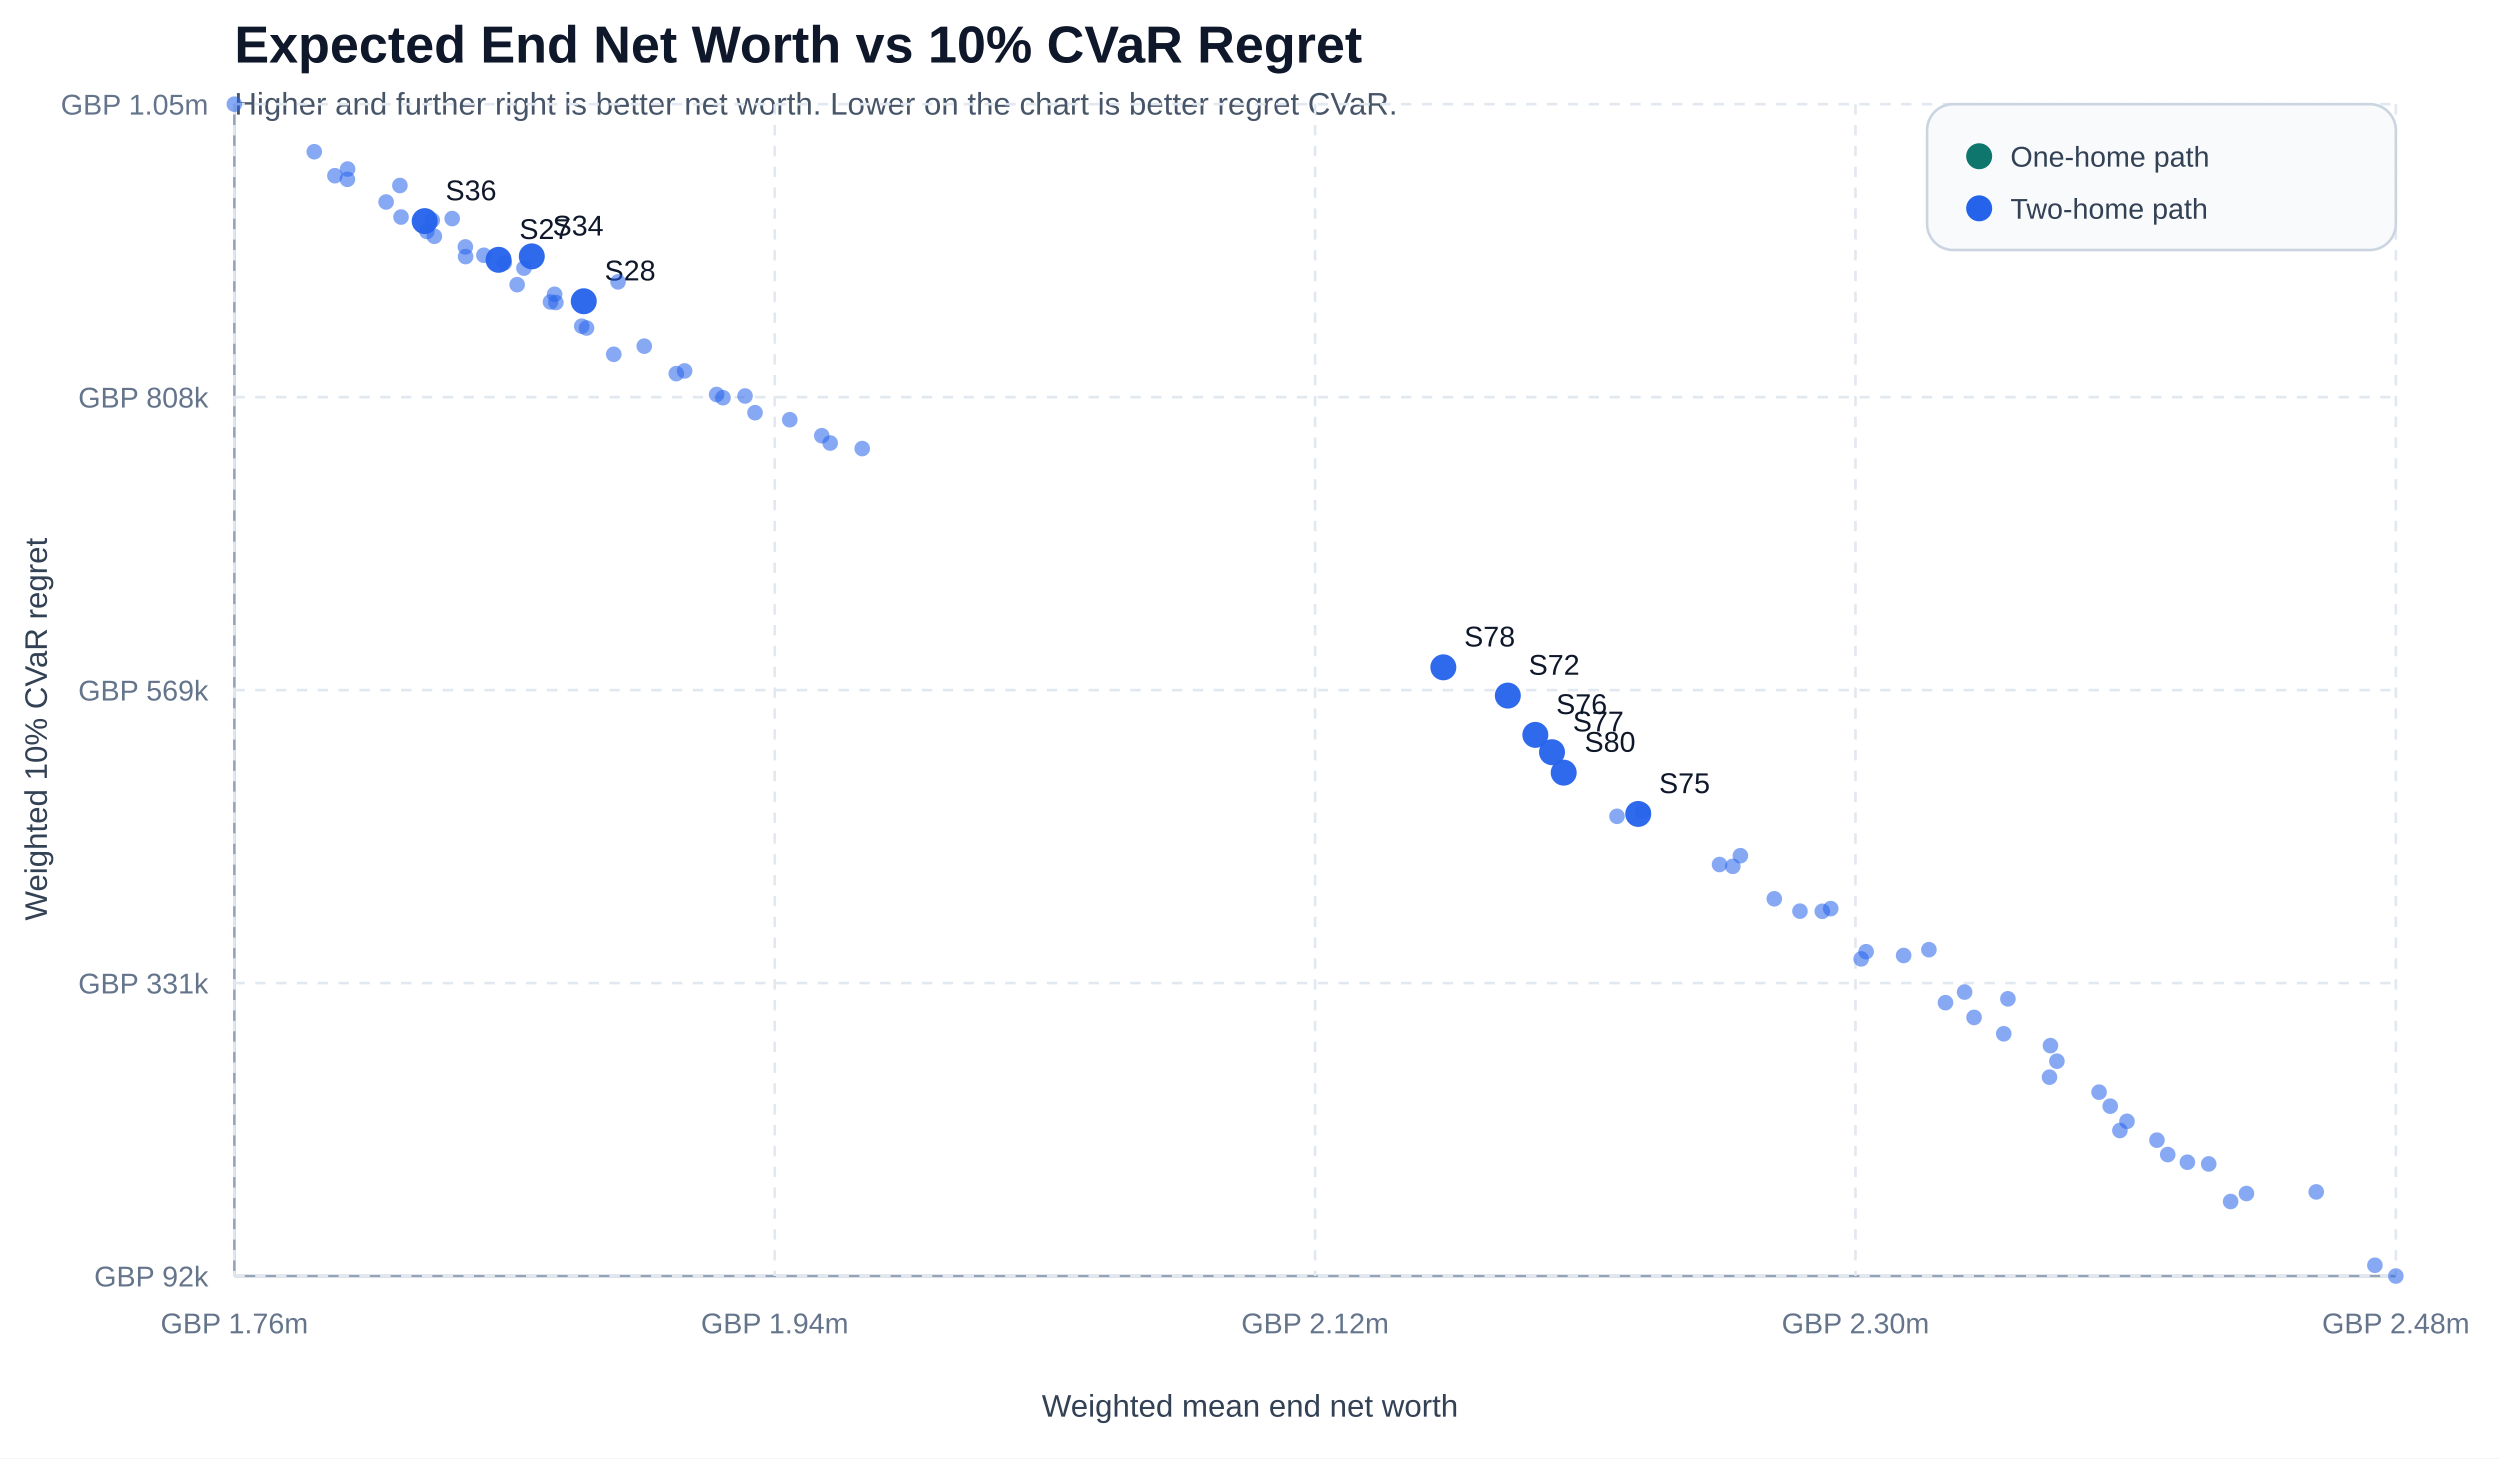
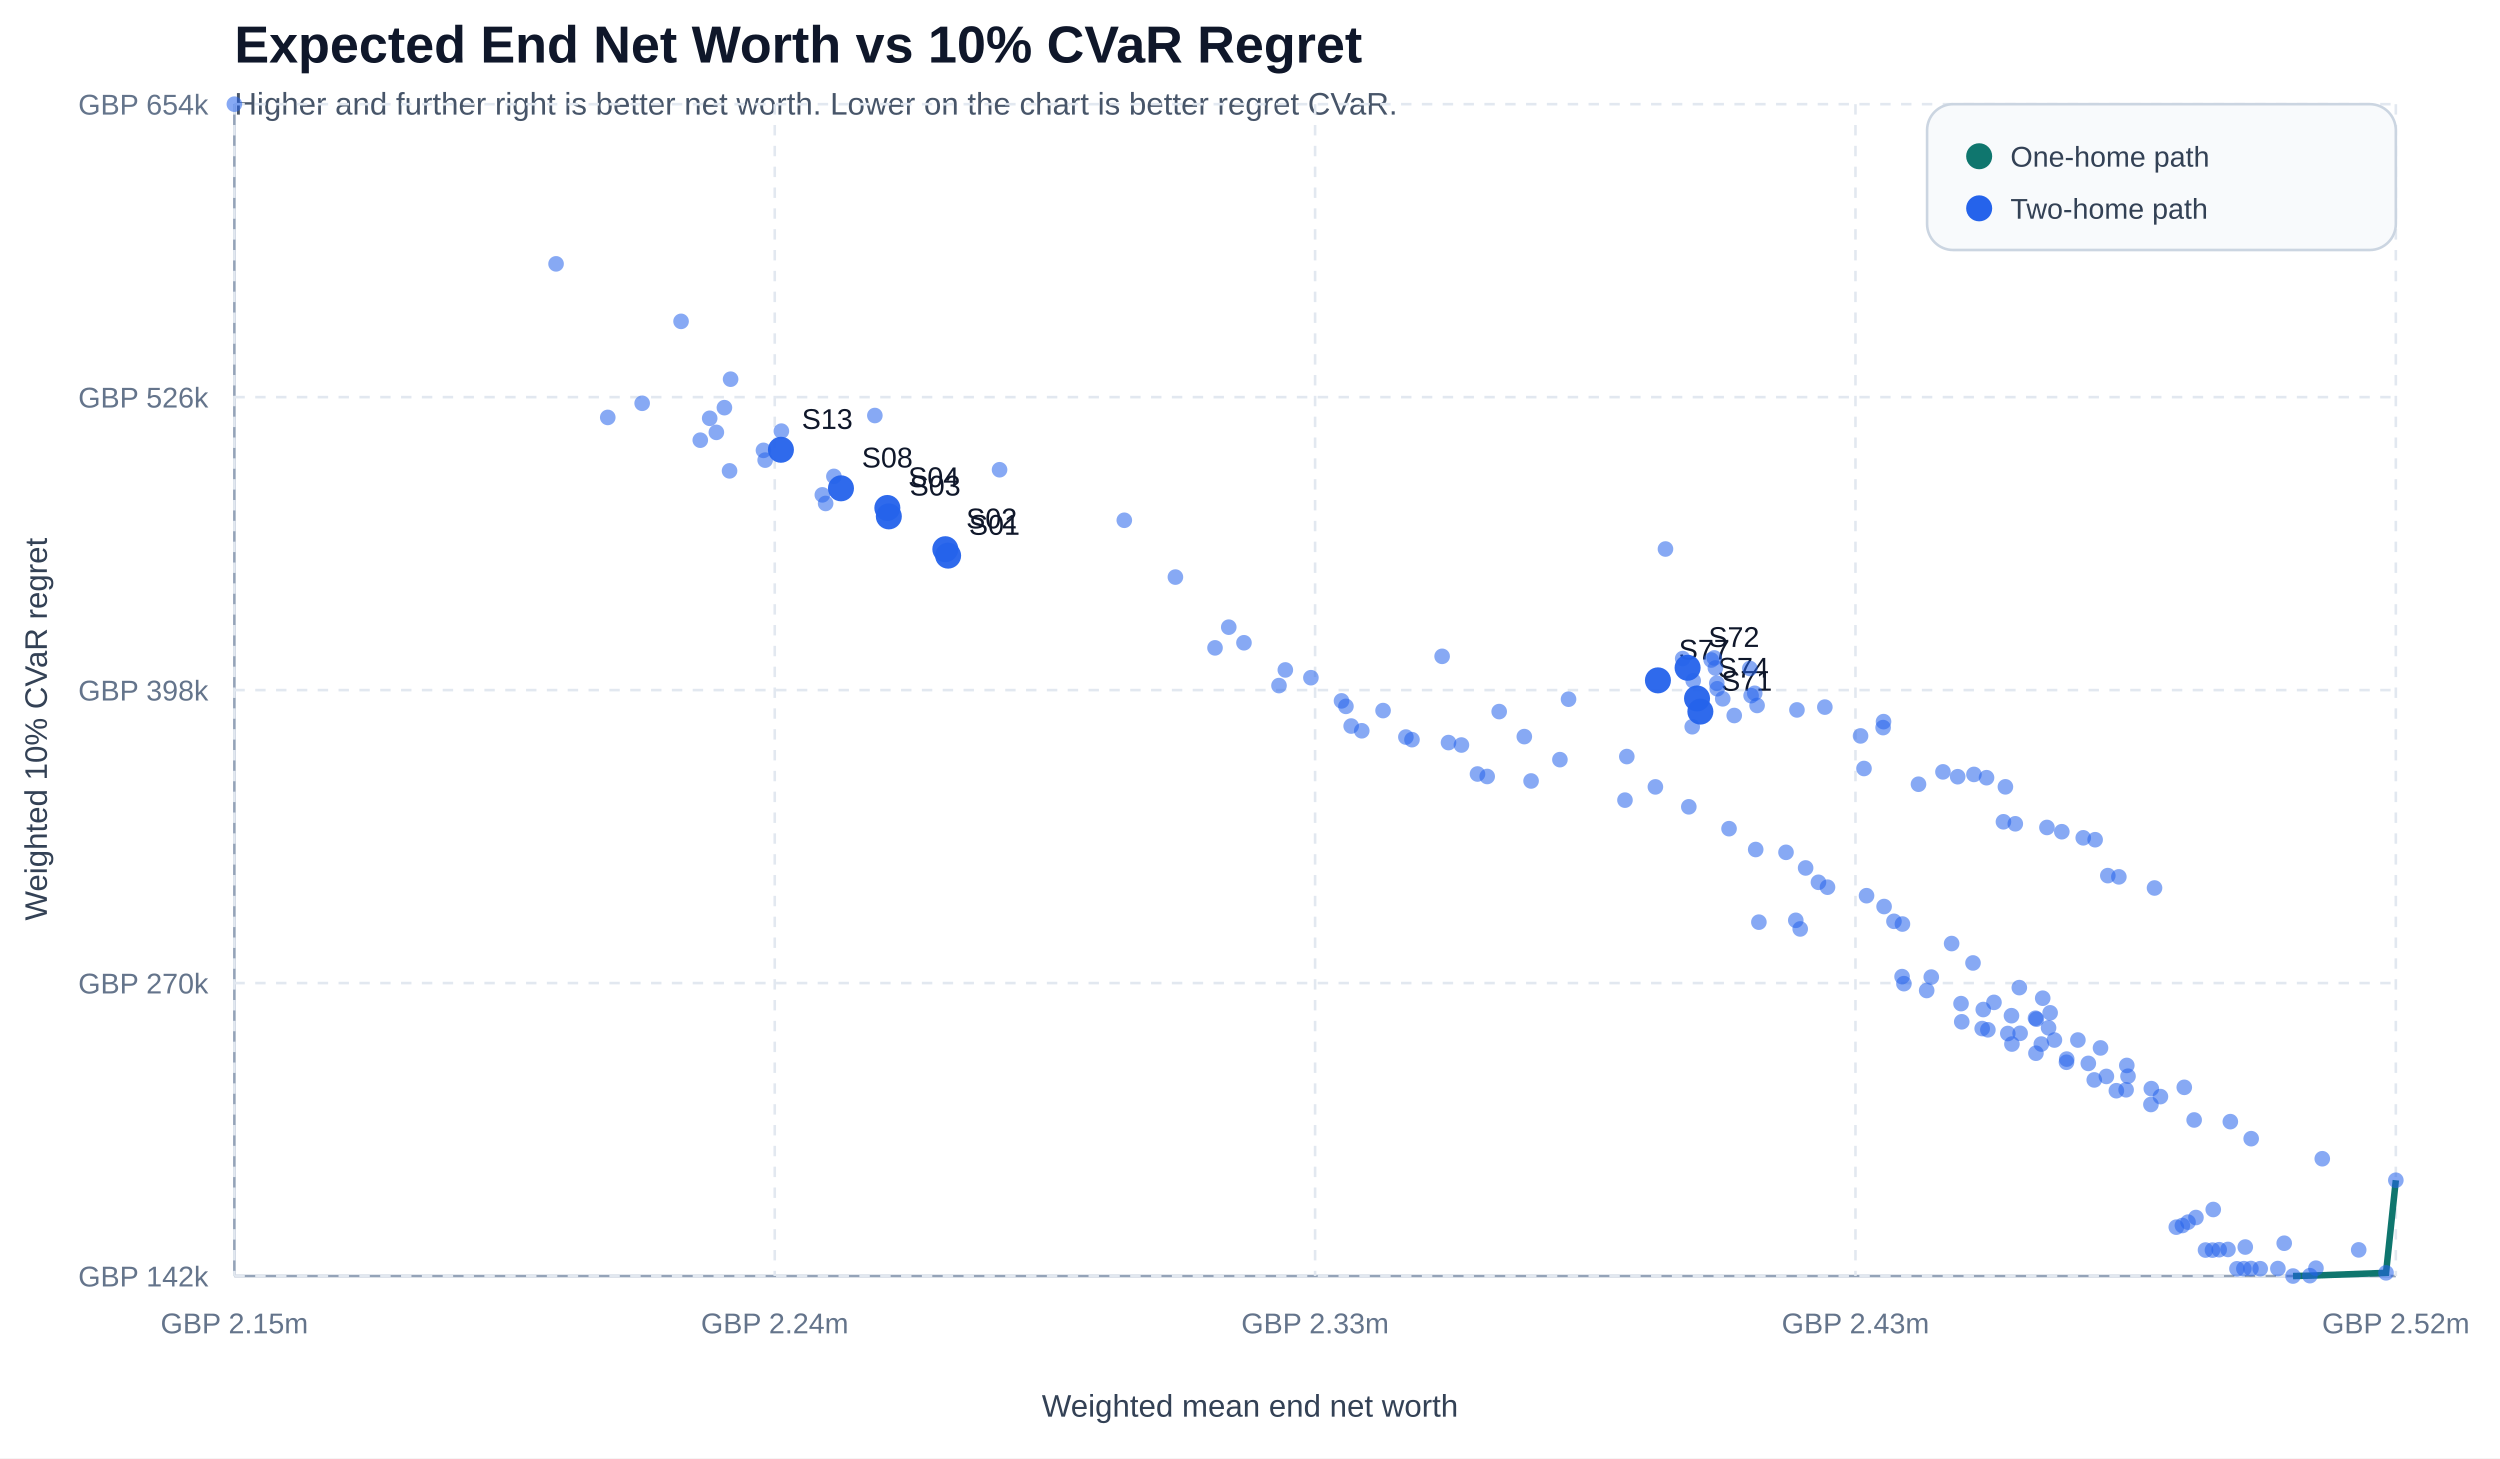
<svg xmlns="http://www.w3.org/2000/svg" width="960" height="560" viewBox="0 0 960 560">
  <rect width="960" height="560" fill="#ffffff" />
  <text x="90" y="24" font-size="20" font-family="Arial, sans-serif" font-weight="700" fill="#0f172a">Expected End Net Worth vs 10% CVaR Regret</text>
  <text x="90" y="44" font-size="12" font-family="Arial, sans-serif" fill="#475569">Higher and further right is better net worth. Lower on the chart is better regret CVaR.</text>
  <line x1="90" y1="490" x2="920" y2="490" stroke="#94a3b8" />
  <line x1="90" y1="40" x2="90" y2="490" stroke="#94a3b8" />
  <line x1="90" y1="40" x2="90" y2="490" stroke="#e2e8f0" stroke-dasharray="4 4" />
  <line x1="90" y1="490" x2="920" y2="490" stroke="#e2e8f0" stroke-dasharray="4 4" />
-   <text x="90" y="512" text-anchor="middle" font-size="11" font-family="Arial, sans-serif" fill="#64748b">GBP 1.76m</text>
-   <text x="80" y="494" text-anchor="end" font-size="11" font-family="Arial, sans-serif" fill="#64748b">GBP 92k</text>
+   <text x="90" y="512" text-anchor="middle" font-size="11" font-family="Arial, sans-serif" fill="#64748b">GBP 2.15m</text>
+   <text x="80" y="494" text-anchor="end" font-size="11" font-family="Arial, sans-serif" fill="#64748b">GBP 142k</text>
  <line x1="297.5" y1="40" x2="297.5" y2="490" stroke="#e2e8f0" stroke-dasharray="4 4" />
  <line x1="90" y1="377.5" x2="920" y2="377.5" stroke="#e2e8f0" stroke-dasharray="4 4" />
-   <text x="297.5" y="512" text-anchor="middle" font-size="11" font-family="Arial, sans-serif" fill="#64748b">GBP 1.94m</text>
-   <text x="80" y="381.5" text-anchor="end" font-size="11" font-family="Arial, sans-serif" fill="#64748b">GBP 331k</text>
+   <text x="297.5" y="512" text-anchor="middle" font-size="11" font-family="Arial, sans-serif" fill="#64748b">GBP 2.24m</text>
+   <text x="80" y="381.5" text-anchor="end" font-size="11" font-family="Arial, sans-serif" fill="#64748b">GBP 270k</text>
  <line x1="505" y1="40" x2="505" y2="490" stroke="#e2e8f0" stroke-dasharray="4 4" />
  <line x1="90" y1="265" x2="920" y2="265" stroke="#e2e8f0" stroke-dasharray="4 4" />
-   <text x="505" y="512" text-anchor="middle" font-size="11" font-family="Arial, sans-serif" fill="#64748b">GBP 2.12m</text>
-   <text x="80" y="269" text-anchor="end" font-size="11" font-family="Arial, sans-serif" fill="#64748b">GBP 569k</text>
+   <text x="505" y="512" text-anchor="middle" font-size="11" font-family="Arial, sans-serif" fill="#64748b">GBP 2.33m</text>
+   <text x="80" y="269" text-anchor="end" font-size="11" font-family="Arial, sans-serif" fill="#64748b">GBP 398k</text>
  <line x1="712.5" y1="40" x2="712.5" y2="490" stroke="#e2e8f0" stroke-dasharray="4 4" />
  <line x1="90" y1="152.5" x2="920" y2="152.5" stroke="#e2e8f0" stroke-dasharray="4 4" />
-   <text x="712.5" y="512" text-anchor="middle" font-size="11" font-family="Arial, sans-serif" fill="#64748b">GBP 2.30m</text>
-   <text x="80" y="156.5" text-anchor="end" font-size="11" font-family="Arial, sans-serif" fill="#64748b">GBP 808k</text>
+   <text x="712.5" y="512" text-anchor="middle" font-size="11" font-family="Arial, sans-serif" fill="#64748b">GBP 2.43m</text>
+   <text x="80" y="156.5" text-anchor="end" font-size="11" font-family="Arial, sans-serif" fill="#64748b">GBP 526k</text>
  <line x1="920" y1="40" x2="920" y2="490" stroke="#e2e8f0" stroke-dasharray="4 4" />
  <line x1="90" y1="40" x2="920" y2="40" stroke="#e2e8f0" stroke-dasharray="4 4" />
-   <text x="920" y="512" text-anchor="middle" font-size="11" font-family="Arial, sans-serif" fill="#64748b">GBP 2.48m</text>
-   <text x="80" y="44" text-anchor="end" font-size="11" font-family="Arial, sans-serif" fill="#64748b">GBP 1.05m</text>
-   <polyline points="920,490" fill="none" stroke="#0f766e" stroke-width="2.5" />
-   <circle cx="600.461" cy="296.698" r="5" fill="#2563eb" opacity="0.95" />
-   <text x="608.461" y="288.698" font-size="11" font-family="Arial, sans-serif" fill="#0f172a">S80</text>
-   <circle cx="589.572" cy="282.193" r="5" fill="#2563eb" opacity="0.95" />
-   <text x="597.572" y="274.193" font-size="11" font-family="Arial, sans-serif" fill="#0f172a">S76</text>
-   <circle cx="629.079" cy="312.555" r="5" fill="#2563eb" opacity="0.95" />
-   <text x="637.079" y="304.555" font-size="11" font-family="Arial, sans-serif" fill="#0f172a">S75</text>
-   <circle cx="579.005" cy="267.104" r="5" fill="#2563eb" opacity="0.95" />
-   <text x="587.005" y="259.104" font-size="11" font-family="Arial, sans-serif" fill="#0f172a">S72</text>
-   <circle cx="554.242" cy="256.25" r="5" fill="#2563eb" opacity="0.95" />
-   <text x="562.242" y="248.25" font-size="11" font-family="Arial, sans-serif" fill="#0f172a">S78</text>
-   <circle cx="204.204" cy="98.447" r="5" fill="#2563eb" opacity="0.95" />
-   <text x="212.204" y="90.447" font-size="11" font-family="Arial, sans-serif" fill="#0f172a">S34</text>
-   <circle cx="191.443" cy="99.766" r="5" fill="#2563eb" opacity="0.95" />
-   <text x="199.443" y="91.766" font-size="11" font-family="Arial, sans-serif" fill="#0f172a">S27</text>
-   <circle cx="595.97" cy="288.847" r="5" fill="#2563eb" opacity="0.95" />
-   <text x="603.97" y="280.847" font-size="11" font-family="Arial, sans-serif" fill="#0f172a">S77</text>
-   <circle cx="163.08" cy="84.903" r="5" fill="#2563eb" opacity="0.95" />
-   <text x="171.08" y="76.903" font-size="11" font-family="Arial, sans-serif" fill="#0f172a">S36</text>
-   <circle cx="224.168" cy="115.685" r="5" fill="#2563eb" opacity="0.95" />
-   <text x="232.168" y="107.685" font-size="11" font-family="Arial, sans-serif" fill="#0f172a">S28</text>
-   <circle cx="237.323" cy="108.24" r="3" fill="#2563eb" opacity="0.55" />
-   <circle cx="193.648" cy="100.904" r="3" fill="#2563eb" opacity="0.55" />
-   <circle cx="211.378" cy="115.959" r="3" fill="#2563eb" opacity="0.55" />
-   <circle cx="178.701" cy="94.812" r="3" fill="#2563eb" opacity="0.55" />
-   <circle cx="714.691" cy="368.213" r="3" fill="#2563eb" opacity="0.55" />
-   <circle cx="920" cy="490" r="3" fill="#2563eb" opacity="0.55" />
-   <circle cx="699.759" cy="349.941" r="3" fill="#2563eb" opacity="0.55" />
-   <circle cx="911.957" cy="485.858" r="3" fill="#2563eb" opacity="0.55" />
-   <circle cx="660.302" cy="331.98" r="3" fill="#2563eb" opacity="0.55" />
-   <circle cx="889.437" cy="457.69" r="3" fill="#2563eb" opacity="0.55" />
-   <circle cx="856.557" cy="461.379" r="3" fill="#2563eb" opacity="0.55" />
-   <circle cx="862.637" cy="458.317" r="3" fill="#2563eb" opacity="0.55" />
-   <circle cx="166.799" cy="90.732" r="3" fill="#2563eb" opacity="0.55" />
-   <circle cx="133.409" cy="68.858" r="3" fill="#2563eb" opacity="0.55" />
-   <circle cx="848.144" cy="446.946" r="3" fill="#2563eb" opacity="0.55" />
-   <circle cx="839.958" cy="446.294" r="3" fill="#2563eb" opacity="0.55" />
-   <circle cx="178.792" cy="98.532" r="3" fill="#2563eb" opacity="0.55" />
-   <circle cx="832.409" cy="443.357" r="3" fill="#2563eb" opacity="0.55" />
-   <circle cx="620.923" cy="313.463" r="3" fill="#2563eb" opacity="0.55" />
-   <circle cx="828.259" cy="437.818" r="3" fill="#2563eb" opacity="0.55" />
-   <circle cx="148.27" cy="77.565" r="3" fill="#2563eb" opacity="0.55" />
-   <circle cx="814.042" cy="434.107" r="3" fill="#2563eb" opacity="0.55" />
-   <circle cx="681.327" cy="345.133" r="3" fill="#2563eb" opacity="0.55" />
-   <circle cx="816.762" cy="430.594" r="3" fill="#2563eb" opacity="0.55" />
-   <circle cx="810.332" cy="424.772" r="3" fill="#2563eb" opacity="0.55" />
-   <circle cx="806.048" cy="419.389" r="3" fill="#2563eb" opacity="0.55" />
-   <circle cx="668.308" cy="328.587" r="3" fill="#2563eb" opacity="0.55" />
-   <circle cx="787.003" cy="413.634" r="3" fill="#2563eb" opacity="0.55" />
-   <circle cx="789.851" cy="407.499" r="3" fill="#2563eb" opacity="0.55" />
-   <circle cx="787.371" cy="401.523" r="3" fill="#2563eb" opacity="0.55" />
-   <circle cx="769.434" cy="396.962" r="3" fill="#2563eb" opacity="0.55" />
-   <circle cx="630.901" cy="311.505" r="3" fill="#2563eb" opacity="0.55" />
-   <circle cx="198.582" cy="109.31" r="3" fill="#2563eb" opacity="0.55" />
-   <circle cx="771.039" cy="383.548" r="3" fill="#2563eb" opacity="0.55" />
-   <circle cx="758.037" cy="390.685" r="3" fill="#2563eb" opacity="0.55" />
-   <circle cx="747.065" cy="385.019" r="3" fill="#2563eb" opacity="0.55" />
-   <circle cx="754.408" cy="380.956" r="3" fill="#2563eb" opacity="0.55" />
-   <circle cx="730.99" cy="366.911" r="3" fill="#2563eb" opacity="0.55" />
-   <circle cx="740.702" cy="364.679" r="3" fill="#2563eb" opacity="0.55" />
-   <circle cx="716.594" cy="365.449" r="3" fill="#2563eb" opacity="0.55" />
-   <circle cx="691.182" cy="349.877" r="3" fill="#2563eb" opacity="0.55" />
-   <circle cx="702.997" cy="348.91" r="3" fill="#2563eb" opacity="0.55" />
-   <circle cx="665.391" cy="332.664" r="3" fill="#2563eb" opacity="0.55" />
-   <circle cx="165.999" cy="84.577" r="3" fill="#2563eb" opacity="0.55" />
-   <circle cx="153.994" cy="83.341" r="3" fill="#2563eb" opacity="0.55" />
-   <circle cx="163.914" cy="88.882" r="3" fill="#2563eb" opacity="0.55" />
-   <circle cx="259.694" cy="143.472" r="3" fill="#2563eb" opacity="0.55" />
-   <circle cx="315.563" cy="167.319" r="3" fill="#2563eb" opacity="0.55" />
-   <circle cx="275.187" cy="151.491" r="3" fill="#2563eb" opacity="0.55" />
-   <circle cx="235.682" cy="136.053" r="3" fill="#2563eb" opacity="0.55" />
-   <circle cx="120.684" cy="58.252" r="3" fill="#2563eb" opacity="0.55" />
-   <circle cx="225.23" cy="125.952" r="3" fill="#2563eb" opacity="0.55" />
-   <circle cx="289.926" cy="158.473" r="3" fill="#2563eb" opacity="0.55" />
-   <circle cx="331.09" cy="172.252" r="3" fill="#2563eb" opacity="0.55" />
-   <circle cx="213.456" cy="116.161" r="3" fill="#2563eb" opacity="0.55" />
-   <circle cx="133.482" cy="64.915" r="3" fill="#2563eb" opacity="0.55" />
-   <circle cx="303.267" cy="161.171" r="3" fill="#2563eb" opacity="0.55" />
-   <circle cx="318.794" cy="170.128" r="3" fill="#2563eb" opacity="0.55" />
-   <circle cx="128.598" cy="67.469" r="3" fill="#2563eb" opacity="0.55" />
-   <circle cx="185.809" cy="98.018" r="3" fill="#2563eb" opacity="0.55" />
-   <circle cx="286.101" cy="152.061" r="3" fill="#2563eb" opacity="0.55" />
-   <circle cx="277.63" cy="152.723" r="3" fill="#2563eb" opacity="0.55" />
+   <text x="920" y="512" text-anchor="middle" font-size="11" font-family="Arial, sans-serif" fill="#64748b">GBP 2.52m</text>
+   <text x="80" y="44" text-anchor="end" font-size="11" font-family="Arial, sans-serif" fill="#64748b">GBP 654k</text>
+   <polyline points="880.515,490 886.995,489.854 916.234,488.77 920,453.209" fill="none" stroke="#0f766e" stroke-width="2.5" />
+   <circle cx="322.933" cy="187.514" r="5" fill="#2563eb" opacity="0.95" />
+   <text x="330.933" y="179.514" font-size="11" font-family="Arial, sans-serif" fill="#0f172a">S08</text>
+   <circle cx="651.661" cy="268.213" r="5" fill="#2563eb" opacity="0.95" />
+   <text x="659.661" y="260.213" font-size="11" font-family="Arial, sans-serif" fill="#0f172a">S74</text>
+   <circle cx="636.647" cy="261.263" r="5" fill="#2563eb" opacity="0.95" />
+   <text x="644.647" y="253.263" font-size="11" font-family="Arial, sans-serif" fill="#0f172a">S77</text>
+   <circle cx="363.011" cy="210.897" r="5" fill="#2563eb" opacity="0.95" />
+   <text x="371.011" y="202.897" font-size="11" font-family="Arial, sans-serif" fill="#0f172a">S02</text>
+   <circle cx="364.075" cy="213.361" r="5" fill="#2563eb" opacity="0.95" />
+   <text x="372.075" y="205.361" font-size="11" font-family="Arial, sans-serif" fill="#0f172a">S01</text>
+   <circle cx="299.875" cy="172.714" r="5" fill="#2563eb" opacity="0.95" />
+   <text x="307.875" y="164.714" font-size="11" font-family="Arial, sans-serif" fill="#0f172a">S13</text>
+   <circle cx="652.941" cy="273.252" r="5" fill="#2563eb" opacity="0.95" />
+   <text x="660.941" y="265.252" font-size="11" font-family="Arial, sans-serif" fill="#0f172a">S71</text>
+   <circle cx="648.036" cy="256.432" r="5" fill="#2563eb" opacity="0.95" />
+   <text x="656.036" y="248.432" font-size="11" font-family="Arial, sans-serif" fill="#0f172a">S72</text>
+   <circle cx="341.309" cy="198.29" r="5" fill="#2563eb" opacity="0.95" />
+   <text x="349.309" y="190.29" font-size="11" font-family="Arial, sans-serif" fill="#0f172a">S03</text>
+   <circle cx="340.743" cy="195.062" r="5" fill="#2563eb" opacity="0.95" />
+   <text x="348.743" y="187.062" font-size="11" font-family="Arial, sans-serif" fill="#0f172a">S04</text>
+   <circle cx="646.152" cy="252.893" r="3" fill="#2563eb" opacity="0.55" />
+   <circle cx="275.082" cy="166.029" r="3" fill="#2563eb" opacity="0.55" />
+   <circle cx="278.173" cy="156.542" r="3" fill="#2563eb" opacity="0.55" />
+   <circle cx="661.53" cy="268.346" r="3" fill="#2563eb" opacity="0.55" />
+   <circle cx="659.411" cy="264.484" r="3" fill="#2563eb" opacity="0.55" />
+   <circle cx="650.188" cy="261.399" r="3" fill="#2563eb" opacity="0.55" />
+   <circle cx="315.772" cy="190.025" r="3" fill="#2563eb" opacity="0.55" />
+   <circle cx="317.04" cy="193.327" r="3" fill="#2563eb" opacity="0.55" />
+   <circle cx="320.212" cy="182.93" r="3" fill="#2563eb" opacity="0.55" />
+   <circle cx="649.814" cy="279.069" r="3" fill="#2563eb" opacity="0.55" />
+   <circle cx="491.133" cy="263.266" r="3" fill="#2563eb" opacity="0.55" />
+   <circle cx="466.567" cy="248.78" r="3" fill="#2563eb" opacity="0.55" />
+   <circle cx="539.858" cy="283.027" r="3" fill="#2563eb" opacity="0.55" />
+   <circle cx="658.706" cy="256.503" r="3" fill="#2563eb" opacity="0.55" />
+   <circle cx="657.109" cy="253.446" r="3" fill="#2563eb" opacity="0.55" />
+   <circle cx="515.14" cy="269.138" r="3" fill="#2563eb" opacity="0.55" />
+   <circle cx="665.947" cy="274.756" r="3" fill="#2563eb" opacity="0.55" />
+   <circle cx="293.82" cy="176.691" r="3" fill="#2563eb" opacity="0.55" />
+   <circle cx="567.356" cy="297.216" r="3" fill="#2563eb" opacity="0.55" />
+   <circle cx="516.834" cy="271.245" r="3" fill="#2563eb" opacity="0.55" />
+   <circle cx="659.243" cy="262.345" r="3" fill="#2563eb" opacity="0.55" />
+   <circle cx="542.197" cy="284.03" r="3" fill="#2563eb" opacity="0.55" />
+   <circle cx="280.148" cy="180.813" r="3" fill="#2563eb" opacity="0.55" />
+   <circle cx="518.847" cy="278.799" r="3" fill="#2563eb" opacity="0.55" />
+   <circle cx="493.565" cy="257.257" r="3" fill="#2563eb" opacity="0.55" />
+   <circle cx="587.935" cy="299.895" r="3" fill="#2563eb" opacity="0.55" />
+   <circle cx="556.228" cy="285.148" r="3" fill="#2563eb" opacity="0.55" />
+   <circle cx="293.168" cy="172.937" r="3" fill="#2563eb" opacity="0.55" />
+   <circle cx="672.422" cy="267.124" r="3" fill="#2563eb" opacity="0.55" />
+   <circle cx="571.081" cy="298.172" r="3" fill="#2563eb" opacity="0.55" />
+   <circle cx="471.845" cy="240.835" r="3" fill="#2563eb" opacity="0.55" />
+   <circle cx="753.309" cy="392.369" r="3" fill="#2563eb" opacity="0.55" />
+   <circle cx="561.188" cy="286.09" r="3" fill="#2563eb" opacity="0.55" />
+   <circle cx="503.386" cy="260.237" r="3" fill="#2563eb" opacity="0.55" />
+   <circle cx="761.159" cy="394.97" r="3" fill="#2563eb" opacity="0.55" />
+   <circle cx="531.095" cy="272.862" r="3" fill="#2563eb" opacity="0.55" />
+   <circle cx="477.683" cy="246.823" r="3" fill="#2563eb" opacity="0.55" />
+   <circle cx="771" cy="396.864" r="3" fill="#2563eb" opacity="0.55" />
+   <circle cx="765.685" cy="384.913" r="3" fill="#2563eb" opacity="0.55" />
+   <circle cx="522.913" cy="280.619" r="3" fill="#2563eb" opacity="0.55" />
+   <circle cx="674.723" cy="270.896" r="3" fill="#2563eb" opacity="0.55" />
+   <circle cx="658.273" cy="252.644" r="3" fill="#2563eb" opacity="0.55" />
+   <circle cx="783.871" cy="400.92" r="3" fill="#2563eb" opacity="0.55" />
+   <circle cx="268.905" cy="169.031" r="3" fill="#2563eb" opacity="0.55" />
+   <circle cx="451.354" cy="221.602" r="3" fill="#2563eb" opacity="0.55" />
+   <circle cx="689.581" cy="353.403" r="3" fill="#2563eb" opacity="0.55" />
+   <circle cx="300.048" cy="165.551" r="3" fill="#2563eb" opacity="0.55" />
+   <circle cx="673.814" cy="266.222" r="3" fill="#2563eb" opacity="0.55" />
+   <circle cx="272.522" cy="160.625" r="3" fill="#2563eb" opacity="0.55" />
+   <circle cx="781.979" cy="391.361" r="3" fill="#2563eb" opacity="0.55" />
+   <circle cx="781.628" cy="390.996" r="3" fill="#2563eb" opacity="0.55" />
+   <circle cx="246.588" cy="154.865" r="3" fill="#2563eb" opacity="0.55" />
+   <circle cx="801.913" cy="408.345" r="3" fill="#2563eb" opacity="0.55" />
+   <circle cx="753.037" cy="385.391" r="3" fill="#2563eb" opacity="0.55" />
+   <circle cx="761.578" cy="387.66" r="3" fill="#2563eb" opacity="0.55" />
+   <circle cx="431.731" cy="199.785" r="3" fill="#2563eb" opacity="0.55" />
+   <circle cx="671.938" cy="256.693" r="3" fill="#2563eb" opacity="0.55" />
+   <circle cx="233.38" cy="160.291" r="3" fill="#2563eb" opacity="0.55" />
+   <circle cx="739.843" cy="380.354" r="3" fill="#2563eb" opacity="0.55" />
+   <circle cx="772.402" cy="390.027" r="3" fill="#2563eb" opacity="0.55" />
+   <circle cx="383.827" cy="180.383" r="3" fill="#2563eb" opacity="0.55" />
+   <circle cx="786.647" cy="394.68" r="3" fill="#2563eb" opacity="0.55" />
+   <circle cx="781.802" cy="404.437" r="3" fill="#2563eb" opacity="0.55" />
+   <circle cx="793.527" cy="407.912" r="3" fill="#2563eb" opacity="0.55" />
+   <circle cx="772.578" cy="400.915" r="3" fill="#2563eb" opacity="0.55" />
+   <circle cx="763.347" cy="395.441" r="3" fill="#2563eb" opacity="0.55" />
+   <circle cx="690.03" cy="272.61" r="3" fill="#2563eb" opacity="0.55" />
+   <circle cx="808.856" cy="413.349" r="3" fill="#2563eb" opacity="0.55" />
+   <circle cx="784.403" cy="383.312" r="3" fill="#2563eb" opacity="0.55" />
+   <circle cx="335.944" cy="159.559" r="3" fill="#2563eb" opacity="0.55" />
+   <circle cx="826.104" cy="418.034" r="3" fill="#2563eb" opacity="0.55" />
+   <circle cx="730.395" cy="375.021" r="3" fill="#2563eb" opacity="0.55" />
+   <circle cx="806.598" cy="402.406" r="3" fill="#2563eb" opacity="0.55" />
+   <circle cx="280.546" cy="145.606" r="3" fill="#2563eb" opacity="0.55" />
+   <circle cx="829.608" cy="421.093" r="3" fill="#2563eb" opacity="0.55" />
+   <circle cx="675.411" cy="354.109" r="3" fill="#2563eb" opacity="0.55" />
+   <circle cx="856.448" cy="430.71" r="3" fill="#2563eb" opacity="0.55" />
+   <circle cx="816.691" cy="409.127" r="3" fill="#2563eb" opacity="0.55" />
+   <circle cx="825.955" cy="424.128" r="3" fill="#2563eb" opacity="0.55" />
+   <circle cx="261.528" cy="123.402" r="3" fill="#2563eb" opacity="0.55" />
+   <circle cx="842.554" cy="430.07" r="3" fill="#2563eb" opacity="0.55" />
+   <circle cx="812.683" cy="418.833" r="3" fill="#2563eb" opacity="0.55" />
+   <circle cx="741.609" cy="375.203" r="3" fill="#2563eb" opacity="0.55" />
+   <circle cx="639.541" cy="210.822" r="3" fill="#2563eb" opacity="0.55" />
+   <circle cx="838.761" cy="417.535" r="3" fill="#2563eb" opacity="0.55" />
+   <circle cx="715.776" cy="295.105" r="3" fill="#2563eb" opacity="0.55" />
+   <circle cx="793.62" cy="406.693" r="3" fill="#2563eb" opacity="0.55" />
+   <circle cx="864.453" cy="437.25" r="3" fill="#2563eb" opacity="0.55" />
+   <circle cx="714.452" cy="282.591" r="3" fill="#2563eb" opacity="0.55" />
+   <circle cx="775.728" cy="396.79" r="3" fill="#2563eb" opacity="0.55" />
+   <circle cx="691.277" cy="356.716" r="3" fill="#2563eb" opacity="0.55" />
+   <circle cx="891.751" cy="444.957" r="3" fill="#2563eb" opacity="0.55" />
+   <circle cx="880.515" cy="490" r="3" fill="#2563eb" opacity="0.55" />
+   <circle cx="867.915" cy="487.182" r="3" fill="#2563eb" opacity="0.55" />
+   <circle cx="886.995" cy="489.854" r="3" fill="#2563eb" opacity="0.55" />
+   <circle cx="864.367" cy="487.109" r="3" fill="#2563eb" opacity="0.55" />
+   <circle cx="861.644" cy="487.174" r="3" fill="#2563eb" opacity="0.55" />
+   <circle cx="874.708" cy="487.128" r="3" fill="#2563eb" opacity="0.55" />
+   <circle cx="731.103" cy="377.724" r="3" fill="#2563eb" opacity="0.55" />
+   <circle cx="858.985" cy="487.219" r="3" fill="#2563eb" opacity="0.55" />
+   <circle cx="736.704" cy="301.141" r="3" fill="#2563eb" opacity="0.55" />
+   <circle cx="855.54" cy="479.788" r="3" fill="#2563eb" opacity="0.55" />
+   <circle cx="852.169" cy="479.886" r="3" fill="#2563eb" opacity="0.55" />
+   <circle cx="849.588" cy="480.044" r="3" fill="#2563eb" opacity="0.55" />
+   <circle cx="862.183" cy="478.862" r="3" fill="#2563eb" opacity="0.55" />
+   <circle cx="846.917" cy="480.019" r="3" fill="#2563eb" opacity="0.55" />
+   <circle cx="920" cy="453.209" r="3" fill="#2563eb" opacity="0.55" />
+   <circle cx="889.325" cy="486.975" r="3" fill="#2563eb" opacity="0.55" />
+   <circle cx="843.245" cy="467.525" r="3" fill="#2563eb" opacity="0.55" />
+   <circle cx="840.211" cy="469.306" r="3" fill="#2563eb" opacity="0.55" />
+   <circle cx="838.046" cy="470.597" r="3" fill="#2563eb" opacity="0.55" />
+   <circle cx="835.697" cy="471.231" r="3" fill="#2563eb" opacity="0.55" />
+   <circle cx="849.887" cy="464.451" r="3" fill="#2563eb" opacity="0.55" />
+   <circle cx="877.136" cy="477.397" r="3" fill="#2563eb" opacity="0.55" />
+   <circle cx="723.275" cy="277.107" r="3" fill="#2563eb" opacity="0.55" />
+   <circle cx="213.526" cy="101.32" r="3" fill="#2563eb" opacity="0.55" />
+   <circle cx="751.752" cy="298.259" r="3" fill="#2563eb" opacity="0.55" />
+   <circle cx="916.234" cy="488.77" r="3" fill="#2563eb" opacity="0.55" />
+   <circle cx="773.874" cy="316.337" r="3" fill="#2563eb" opacity="0.55" />
+   <circle cx="746.098" cy="296.399" r="3" fill="#2563eb" opacity="0.55" />
+   <circle cx="700.741" cy="271.528" r="3" fill="#2563eb" opacity="0.55" />
+   <circle cx="905.741" cy="479.953" r="3" fill="#2563eb" opacity="0.55" />
+   <circle cx="816.424" cy="418.476" r="3" fill="#2563eb" opacity="0.55" />
+   <circle cx="804.191" cy="414.688" r="3" fill="#2563eb" opacity="0.55" />
+   <circle cx="769.321" cy="315.564" r="3" fill="#2563eb" opacity="0.55" />
+   <circle cx="817.156" cy="413.269" r="3" fill="#2563eb" opacity="0.55" />
+   <circle cx="797.911" cy="399.374" r="3" fill="#2563eb" opacity="0.55" />
+   <circle cx="788.898" cy="399.37" r="3" fill="#2563eb" opacity="0.55" />
+   <circle cx="813.643" cy="336.711" r="3" fill="#2563eb" opacity="0.55" />
+   <circle cx="787.252" cy="388.928" r="3" fill="#2563eb" opacity="0.55" />
+   <circle cx="791.734" cy="319.378" r="3" fill="#2563eb" opacity="0.55" />
+   <circle cx="770.075" cy="302.146" r="3" fill="#2563eb" opacity="0.55" />
+   <circle cx="723.116" cy="279.401" r="3" fill="#2563eb" opacity="0.55" />
+   <circle cx="775.42" cy="379.243" r="3" fill="#2563eb" opacity="0.55" />
+   <circle cx="786.022" cy="317.745" r="3" fill="#2563eb" opacity="0.55" />
+   <circle cx="809.401" cy="336.238" r="3" fill="#2563eb" opacity="0.55" />
+   <circle cx="762.828" cy="298.635" r="3" fill="#2563eb" opacity="0.55" />
+   <circle cx="757.634" cy="369.777" r="3" fill="#2563eb" opacity="0.55" />
+   <circle cx="827.336" cy="340.987" r="3" fill="#2563eb" opacity="0.55" />
+   <circle cx="749.425" cy="362.324" r="3" fill="#2563eb" opacity="0.55" />
+   <circle cx="804.533" cy="322.451" r="3" fill="#2563eb" opacity="0.55" />
+   <circle cx="730.538" cy="354.831" r="3" fill="#2563eb" opacity="0.55" />
+   <circle cx="727.278" cy="353.782" r="3" fill="#2563eb" opacity="0.55" />
+   <circle cx="723.49" cy="348.109" r="3" fill="#2563eb" opacity="0.55" />
+   <circle cx="757.998" cy="297.381" r="3" fill="#2563eb" opacity="0.55" />
+   <circle cx="623.989" cy="307.251" r="3" fill="#2563eb" opacity="0.55" />
+   <circle cx="716.753" cy="343.946" r="3" fill="#2563eb" opacity="0.55" />
+   <circle cx="701.763" cy="340.684" r="3" fill="#2563eb" opacity="0.55" />
+   <circle cx="698.281" cy="338.803" r="3" fill="#2563eb" opacity="0.55" />
+   <circle cx="799.963" cy="321.725" r="3" fill="#2563eb" opacity="0.55" />
+   <circle cx="599.006" cy="291.702" r="3" fill="#2563eb" opacity="0.55" />
+   <circle cx="693.356" cy="333.293" r="3" fill="#2563eb" opacity="0.55" />
+   <circle cx="685.826" cy="327.293" r="3" fill="#2563eb" opacity="0.55" />
+   <circle cx="674.186" cy="326.215" r="3" fill="#2563eb" opacity="0.55" />
+   <circle cx="585.336" cy="282.857" r="3" fill="#2563eb" opacity="0.55" />
+   <circle cx="575.688" cy="273.248" r="3" fill="#2563eb" opacity="0.55" />
+   <circle cx="663.954" cy="318.213" r="3" fill="#2563eb" opacity="0.55" />
+   <circle cx="648.506" cy="309.819" r="3" fill="#2563eb" opacity="0.55" />
+   <circle cx="553.772" cy="252.031" r="3" fill="#2563eb" opacity="0.55" />
+   <circle cx="635.669" cy="302.168" r="3" fill="#2563eb" opacity="0.55" />
+   <circle cx="624.695" cy="290.519" r="3" fill="#2563eb" opacity="0.55" />
+   <circle cx="602.32" cy="268.495" r="3" fill="#2563eb" opacity="0.55" />
  <circle cx="90" cy="40" r="3" fill="#2563eb" opacity="0.55" />
-   <circle cx="262.891" cy="142.433" r="3" fill="#2563eb" opacity="0.55" />
-   <circle cx="247.399" cy="132.921" r="3" fill="#2563eb" opacity="0.55" />
-   <circle cx="223.386" cy="125.248" r="3" fill="#2563eb" opacity="0.55" />
-   <circle cx="212.96" cy="113.01" r="3" fill="#2563eb" opacity="0.55" />
-   <circle cx="153.565" cy="71.233" r="3" fill="#2563eb" opacity="0.55" />
-   <circle cx="201.193" cy="102.964" r="3" fill="#2563eb" opacity="0.55" />
-   <circle cx="173.639" cy="83.934" r="3" fill="#2563eb" opacity="0.55" />
  <text x="480" y="544" text-anchor="middle" font-size="12" font-family="Arial, sans-serif" fill="#334155">Weighted mean end net worth</text>
  <text x="18" y="280" transform="rotate(-90 18 280)" text-anchor="middle" font-size="12" font-family="Arial, sans-serif" fill="#334155">Weighted 10% CVaR regret</text>
  <rect x="740" y="40" width="180" height="56" rx="10" fill="#f8fafc" stroke="#cbd5e1" />
  <circle cx="760" cy="60" r="5" fill="#0f766e" />
  <text x="772" y="64" font-size="11" font-family="Arial, sans-serif" fill="#334155">One-home path</text>
  <circle cx="760" cy="80" r="5" fill="#2563eb" />
  <text x="772" y="84" font-size="11" font-family="Arial, sans-serif" fill="#334155">Two-home path</text>
</svg>
